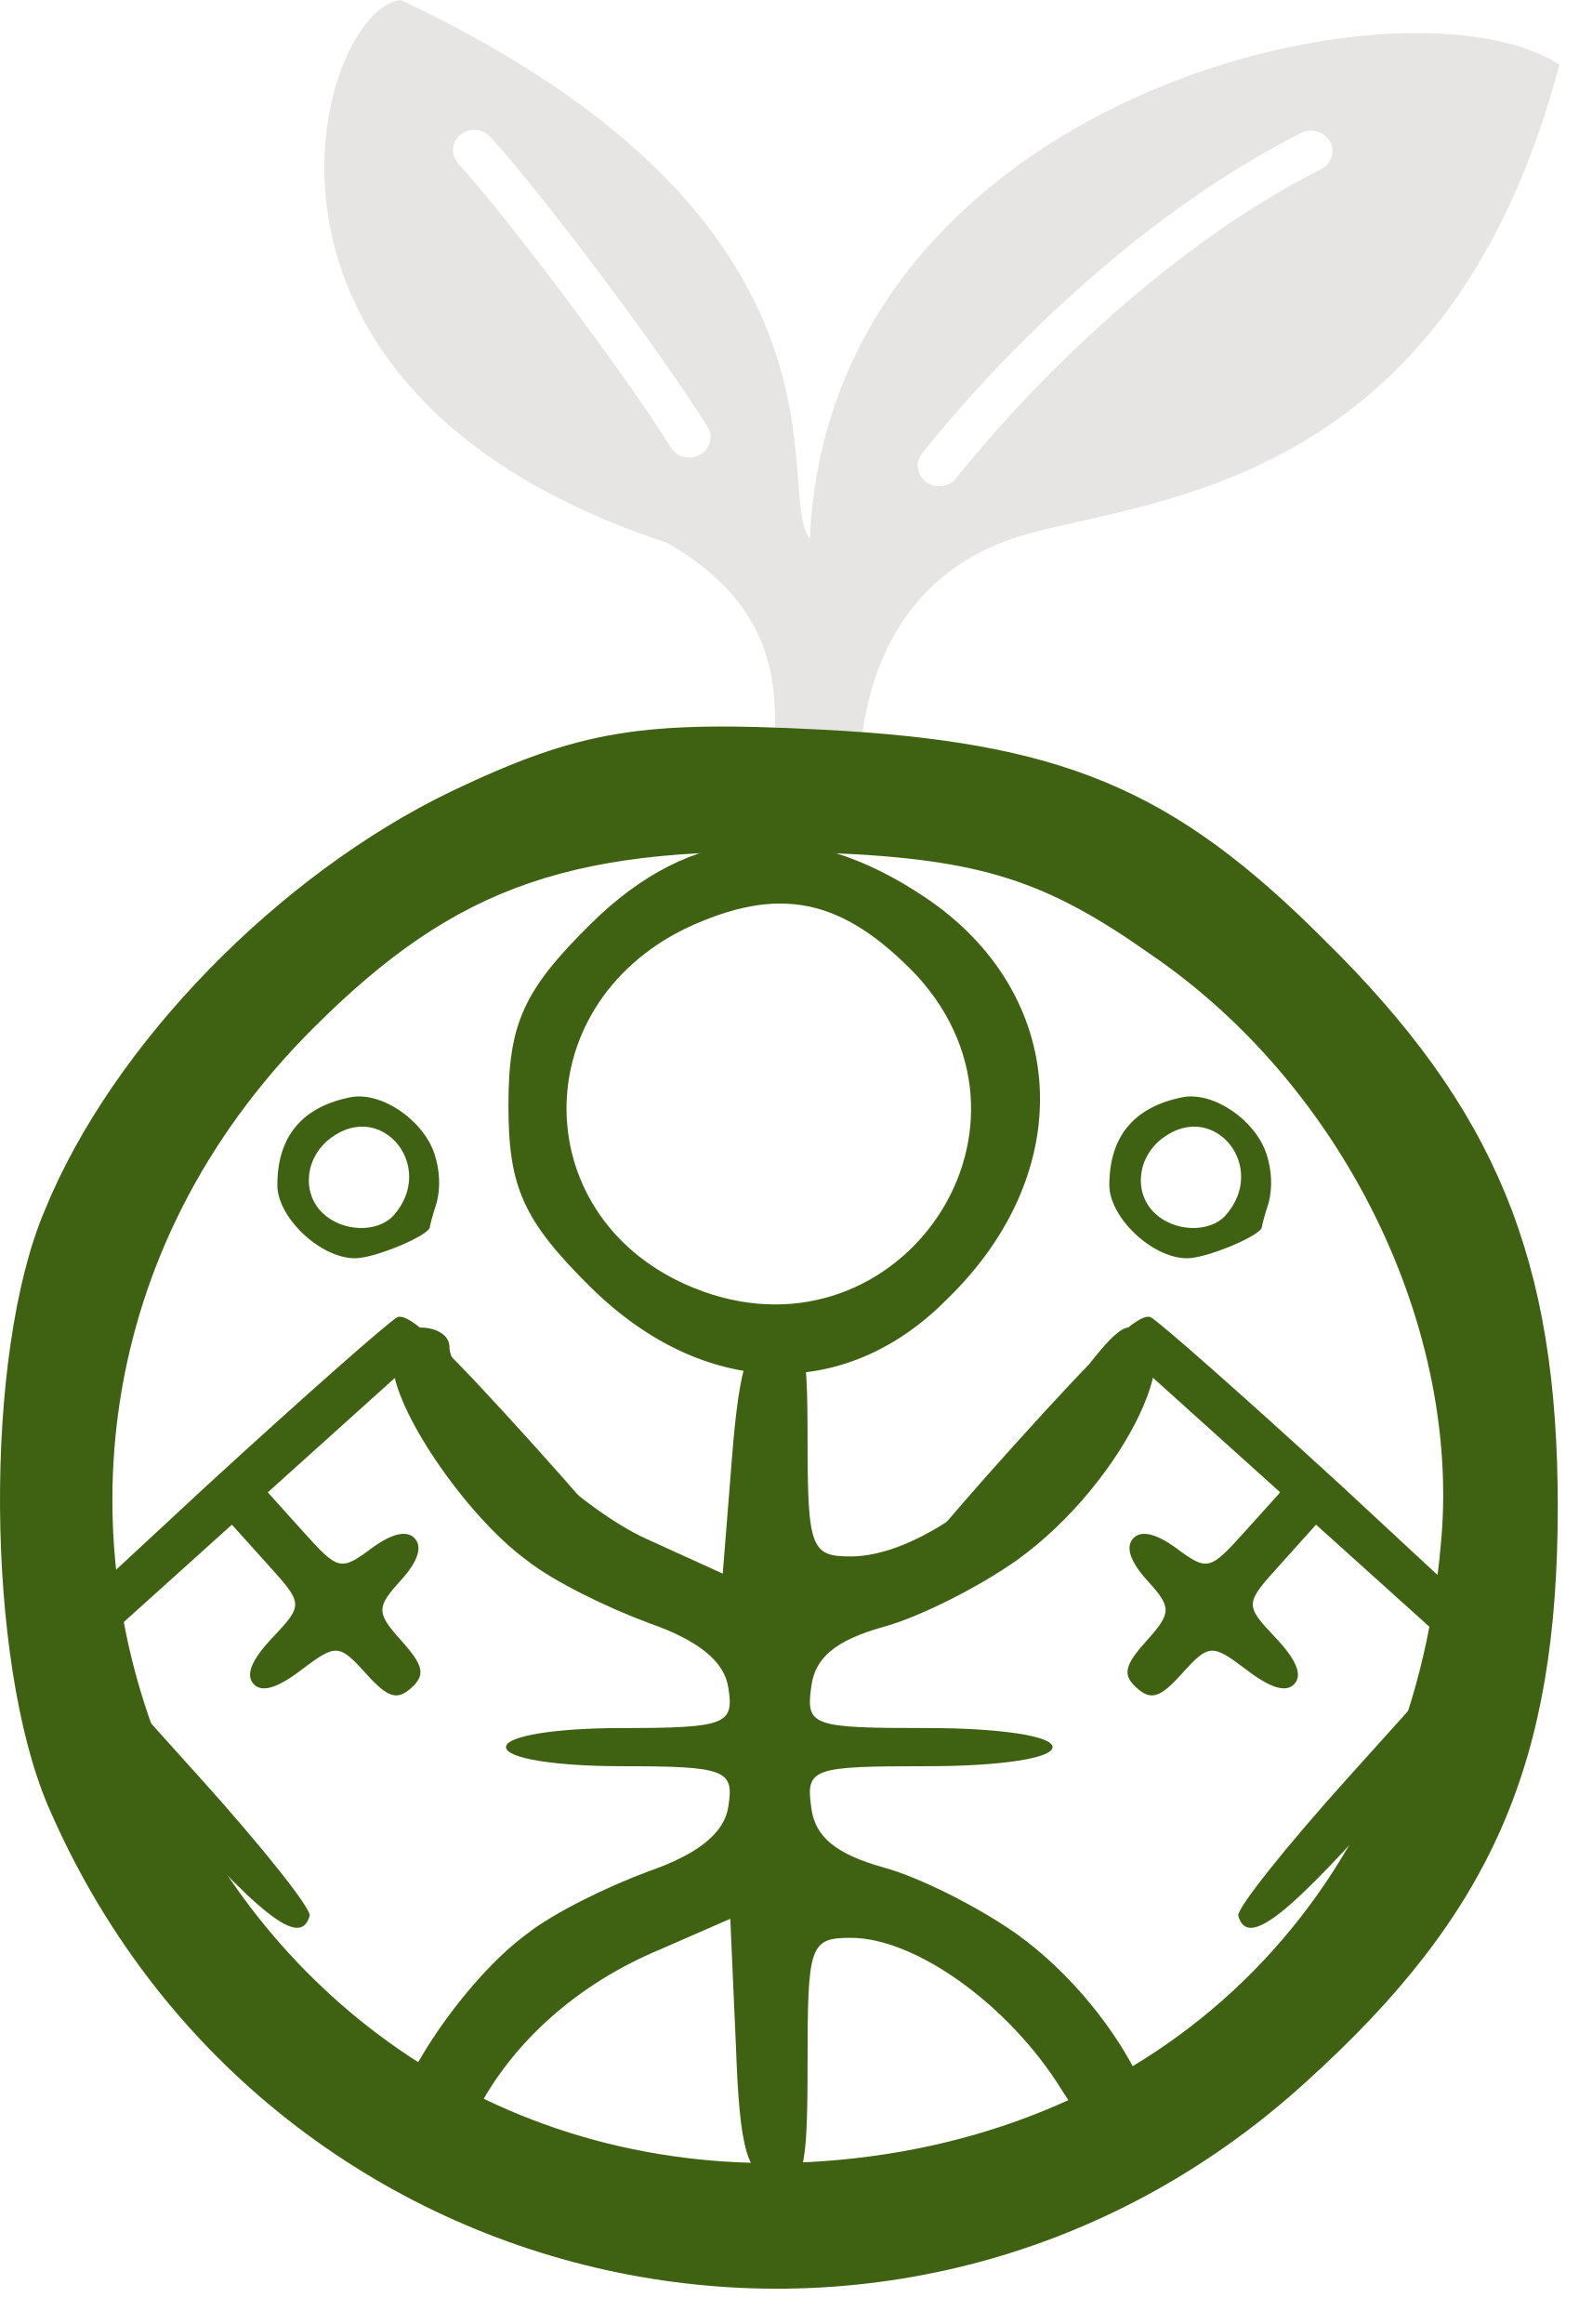
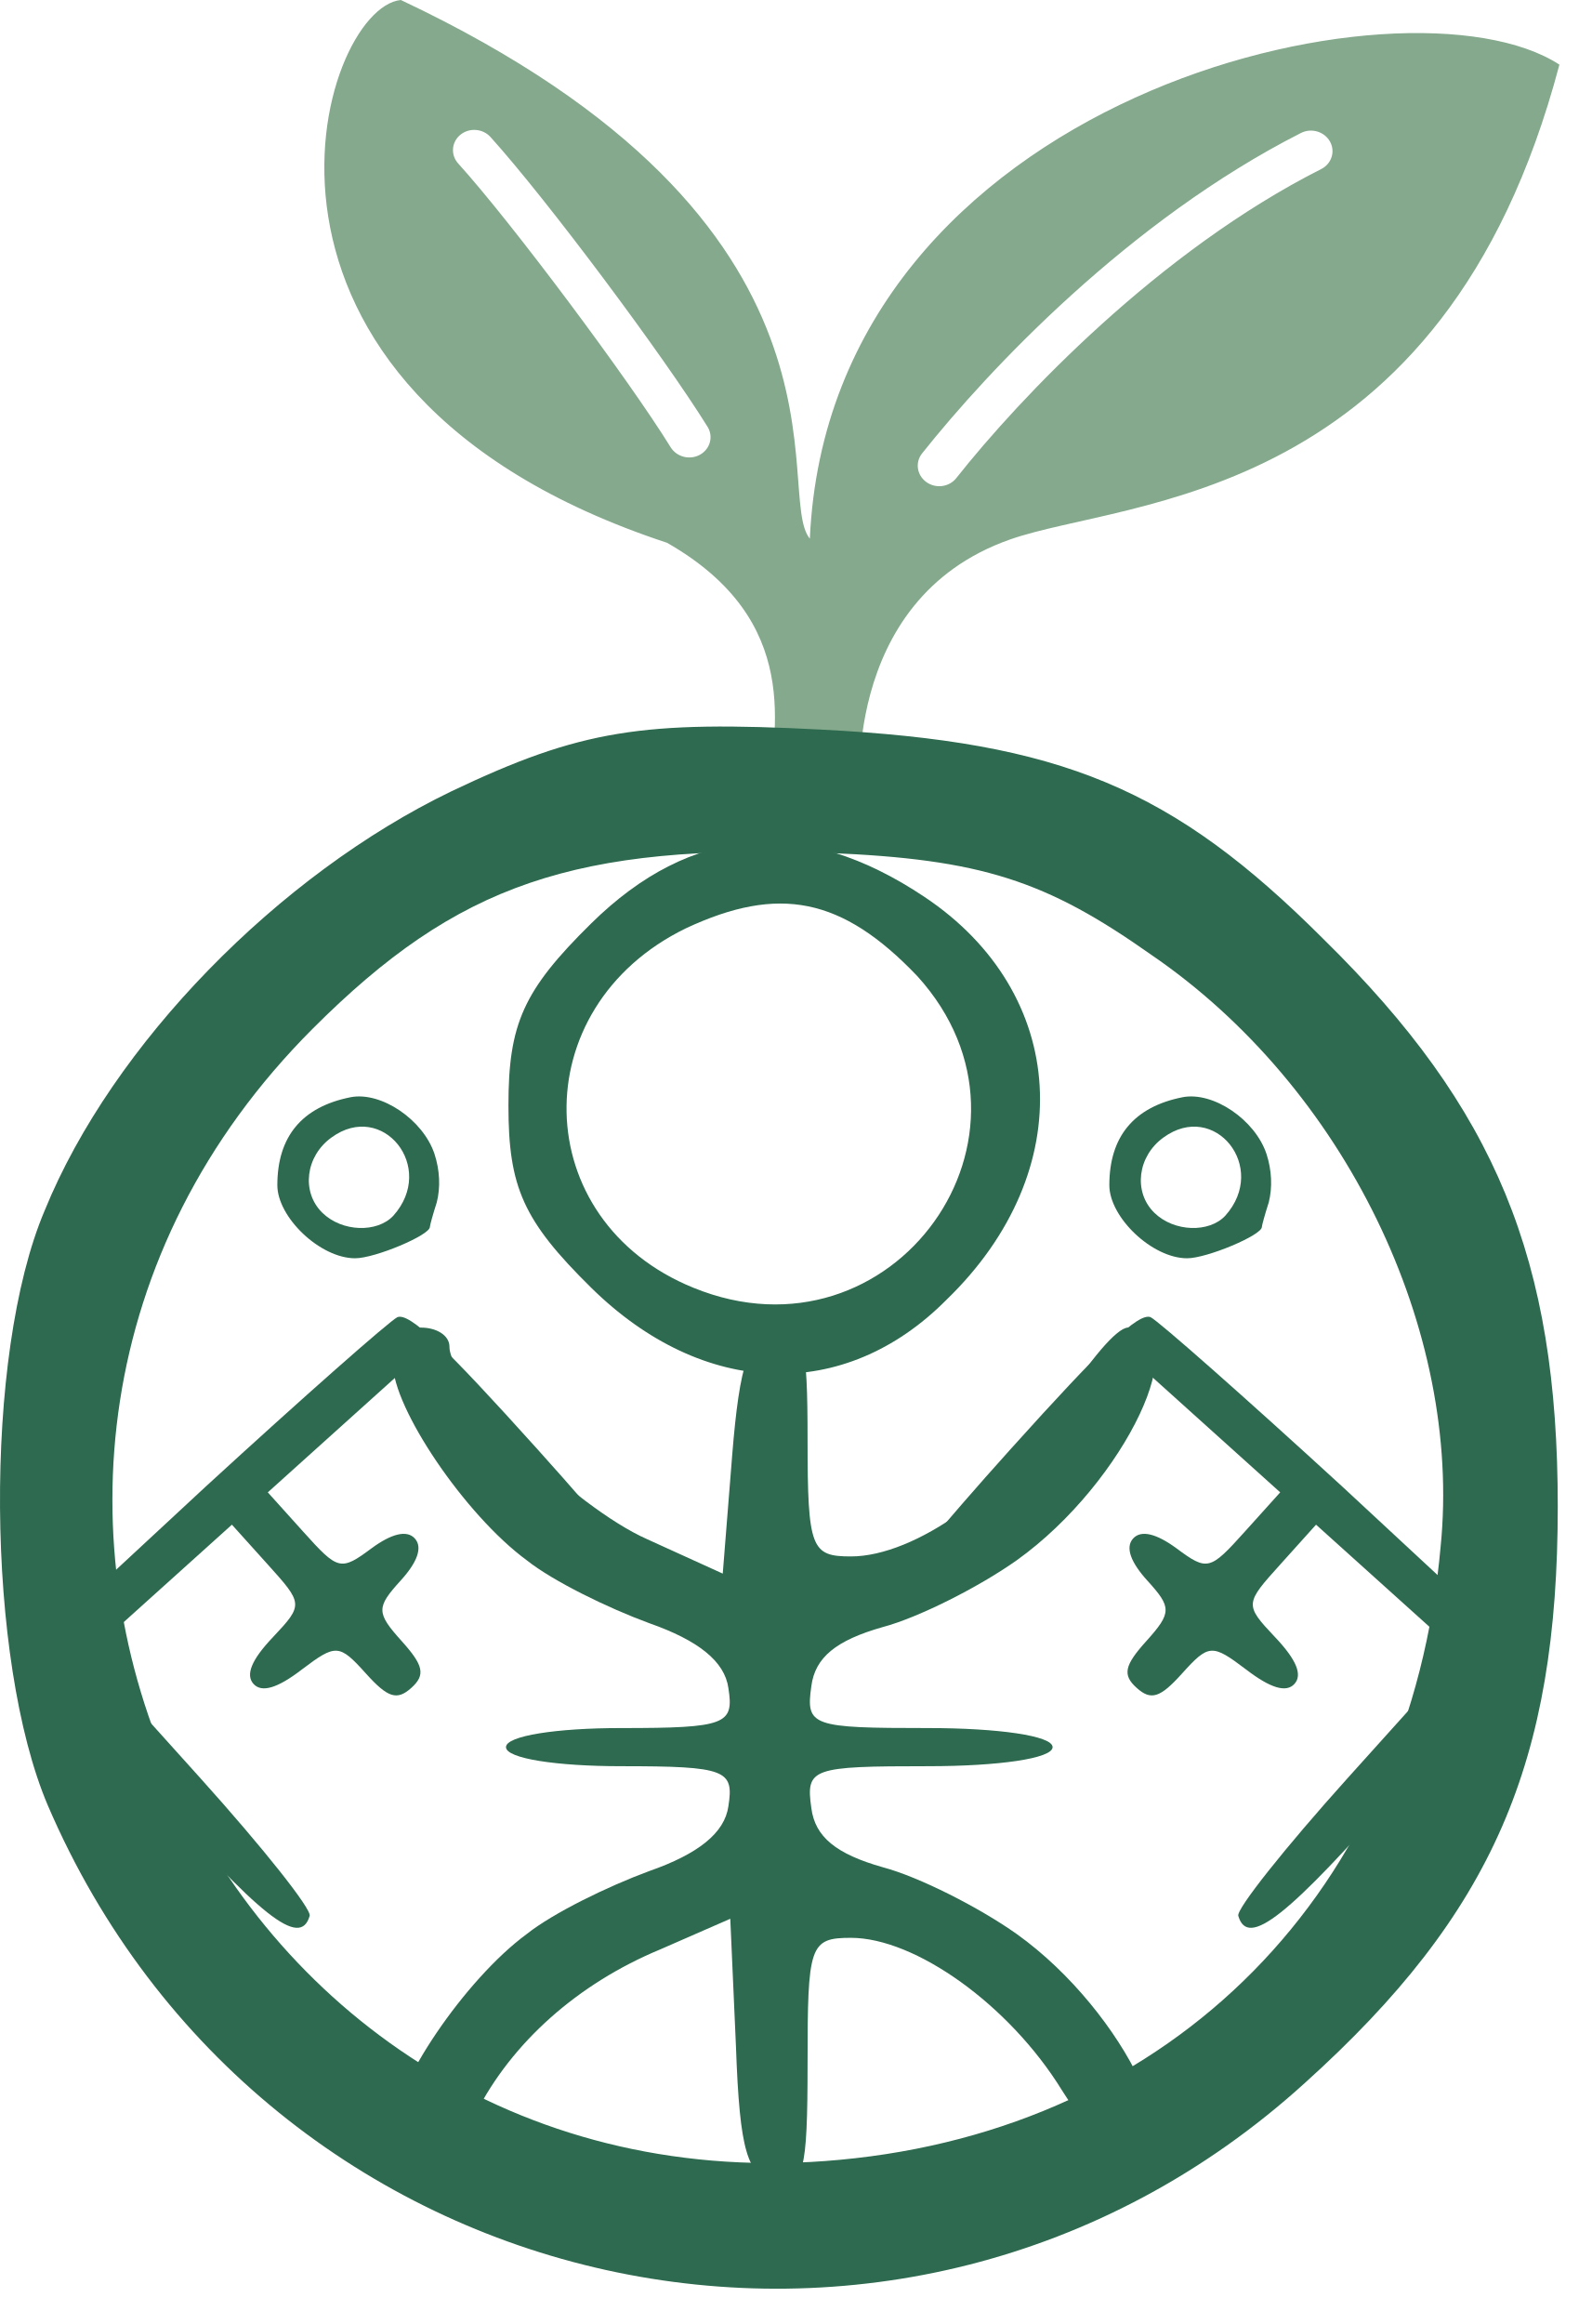
<svg xmlns="http://www.w3.org/2000/svg" width="37" height="54" viewBox="0 0 37 54" fill="none">
-   <path d="M26.741 30.605C26.924 30.694 28.922 32.456 31.196 34.541L35.307 38.356L32.574 41.518C29.933 44.535 28.999 45.279 28.78 44.516C28.732 44.36 29.869 42.93 31.313 41.325L33.921 38.429L32.254 36.928L30.587 35.427L29.762 36.344C28.936 37.261 28.917 37.281 29.632 38.038C30.136 38.568 30.274 38.918 30.086 39.126C29.898 39.335 29.536 39.234 28.956 38.788C28.171 38.194 28.092 38.198 27.472 38.886C26.966 39.449 26.751 39.52 26.418 39.219C26.084 38.919 26.132 38.698 26.639 38.136C27.239 37.469 27.233 37.35 26.664 36.724C26.285 36.307 26.147 35.957 26.335 35.749C26.523 35.54 26.885 35.641 27.34 35.974C28.063 36.512 28.121 36.489 28.928 35.593L29.754 34.676L28.191 33.269L26.628 31.862L24.02 34.758C21.956 37.051 21.33 37.619 21.026 37.496C20.803 37.409 20.615 37.24 20.609 37.121C20.622 36.981 21.891 35.446 23.486 33.674C25.644 31.278 26.457 30.5 26.741 30.605Z" fill="#3F6212" />
-   <path d="M9.237 30.605C9.054 30.694 7.055 32.456 4.782 34.541L0.67 38.356L3.403 41.518C6.045 44.535 6.979 45.279 7.197 44.516C7.245 44.36 6.109 42.93 4.664 41.325L2.056 38.429L3.723 36.928L5.39 35.427L6.216 36.344C7.042 37.261 7.06 37.281 6.346 38.038C5.841 38.568 5.704 38.918 5.891 39.126C6.079 39.335 6.442 39.234 7.021 38.788C7.807 38.194 7.886 38.198 8.505 38.886C9.012 39.449 9.226 39.52 9.56 39.219C9.893 38.919 9.845 38.698 9.339 38.136C8.738 37.469 8.745 37.35 9.313 36.724C9.693 36.307 9.83 35.957 9.642 35.749C9.455 35.54 9.092 35.641 8.638 35.974C7.915 36.512 7.856 36.489 7.05 35.593L6.224 34.676L7.787 33.269L9.35 31.862L11.958 34.758C14.022 37.051 14.647 37.619 14.952 37.496C15.175 37.409 15.362 37.24 15.368 37.121C15.356 36.981 14.086 35.446 12.491 33.674C10.334 31.278 9.52 30.5 9.237 30.605Z" fill="#3F6212" />
-   <path d="M13.741 21.456C12.157 23.015 11.817 23.795 11.817 25.689C11.817 27.582 12.157 28.362 13.741 29.922C16.343 32.483 19.623 32.595 21.999 30.2C25.11 27.192 24.828 23.071 21.49 20.843C18.662 18.95 16.06 19.173 13.741 21.456ZM21.32 22.681C24.658 26.357 20.755 31.815 16.116 29.922C12.27 28.362 12.157 23.405 15.947 21.567C18.096 20.565 19.567 20.843 21.32 22.681Z" fill="#3F6212" />
-   <path d="M9.132 31.69C9.132 32.709 10.796 35.191 12.242 36.254C12.855 36.741 14.126 37.362 15.089 37.716C16.228 38.115 16.842 38.602 16.929 39.223C17.061 40.065 16.885 40.153 14.432 40.153C12.943 40.153 11.76 40.331 11.76 40.596C11.76 40.862 12.943 41.039 14.432 41.039C16.885 41.039 17.061 41.128 16.929 41.97C16.842 42.59 16.228 43.078 15.089 43.476C14.126 43.831 12.855 44.451 12.242 44.939C10.796 46.002 9.132 48.483 9.132 49.503C9.132 50.743 10.358 50.522 11.059 49.104C11.892 47.464 13.425 46.091 15.352 45.293L16.973 44.584L17.105 47.553C17.192 49.99 17.367 50.566 18.024 50.699C18.681 50.832 18.769 50.477 18.769 47.952C18.769 45.205 18.813 45.027 19.777 45.027C21.266 45.027 23.456 46.578 24.683 48.572C25.296 49.547 25.953 50.344 26.216 50.344C27.837 50.344 26.172 46.755 23.631 44.939C22.755 44.318 21.354 43.609 20.521 43.388C19.426 43.078 18.944 42.679 18.857 42.014C18.725 41.084 18.857 41.039 21.573 41.039C23.194 41.039 24.464 40.862 24.464 40.596C24.464 40.331 23.194 40.153 21.573 40.153C18.857 40.153 18.725 40.109 18.857 39.178C18.944 38.514 19.426 38.115 20.521 37.805C21.354 37.583 22.755 36.874 23.631 36.254C26.172 34.437 27.837 30.848 26.216 30.848C25.953 30.848 25.296 31.646 24.683 32.621C23.456 34.614 21.266 36.165 19.777 36.165C18.857 36.165 18.769 35.988 18.769 33.462C18.769 31.158 18.681 30.804 18.024 30.937C17.411 31.025 17.192 31.646 17.017 33.817L16.798 36.564L15.046 35.767C13.337 35.013 10.446 32.178 10.446 31.291C10.446 31.025 10.139 30.848 9.789 30.848C9.438 30.848 9.132 31.203 9.132 31.69Z" fill="#3F6212" />
-   <path d="M29.435 26.812C29.169 26.015 28.194 25.357 27.485 25.495C26.35 25.72 25.783 26.413 25.783 27.539C25.783 28.284 26.776 29.237 27.591 29.237C28.052 29.237 29.328 28.7 29.328 28.509C29.328 28.474 29.399 28.215 29.488 27.938C29.576 27.591 29.559 27.193 29.435 26.812ZM28.477 28.249C28.105 28.648 27.29 28.63 26.829 28.18C26.333 27.695 26.439 26.863 27.042 26.43C28.229 25.564 29.488 27.123 28.477 28.249Z" fill="#3F6212" />
-   <path d="M10.098 26.812C9.832 26.015 8.857 25.357 8.148 25.495C7.014 25.72 6.446 26.413 6.446 27.539C6.446 28.284 7.439 29.237 8.254 29.237C8.715 29.237 9.991 28.7 9.991 28.509C9.991 28.474 10.062 28.215 10.151 27.938C10.24 27.591 10.222 27.193 10.098 26.812ZM9.141 28.249C8.768 28.648 7.953 28.63 7.492 28.18C6.996 27.695 7.102 26.863 7.705 26.43C8.892 25.564 10.151 27.123 9.141 28.249Z" fill="#3F6212" />
-   <path d="M18.822 12.517C17.959 11.475 20.372 5.214 9.316 3.39795e-05C7.421 0.185 4.649 9.037 15.503 12.612C18.691 14.431 17.976 17.015 17.868 18.474L19.994 18.631C19.994 18.631 19.467 13.941 23.478 12.534C26.207 11.577 33.535 11.749 36.243 1.502C32.7 -0.806 19.288 2.187 18.822 12.517ZM16.27 10.565C16.034 10.697 15.729 10.62 15.588 10.394C14.617 8.821 11.88 5.155 10.65 3.8C10.469 3.601 10.492 3.302 10.699 3.132C10.906 2.962 11.221 2.985 11.4 3.184C12.706 4.629 15.412 8.254 16.445 9.917C16.585 10.143 16.506 10.433 16.27 10.565ZM30.709 3.927C26.929 5.837 23.703 9.242 22.224 11.111C22.059 11.319 21.747 11.359 21.528 11.2C21.309 11.041 21.265 10.745 21.43 10.536C22.976 8.592 26.244 5.117 30.236 3.09C30.478 2.967 30.779 3.056 30.91 3.287C31.04 3.518 30.95 3.804 30.709 3.927Z" fill="#E7E5E4" />
-   <path d="M10.493 18.386C6.482 20.319 2.615 24.259 1.039 28.126C-0.393 31.492 -0.322 38.583 1.111 41.949C6.124 53.623 20.95 56.917 30.332 48.395C34.701 44.456 36.205 40.946 36.205 35.002C36.205 29.272 34.773 25.762 30.762 21.823C27.252 18.314 24.674 17.24 19.088 16.953C14.934 16.738 13.501 16.953 10.493 18.386ZM26.751 22.181C31.263 25.261 33.985 30.919 33.483 35.933C32.767 43.954 27.252 49.469 19.517 50.185C4.978 51.546 -3.043 34.214 7.27 23.9C10.636 20.534 13.358 19.603 19.231 19.818C22.812 19.961 24.316 20.463 26.751 22.181Z" fill="#3F6212" />
+   <path d="M26.741 30.605C26.924 30.694 28.922 32.456 31.196 34.541L35.307 38.356L32.574 41.518C29.933 44.535 28.999 45.279 28.78 44.516C28.732 44.36 29.869 42.93 31.313 41.325L33.921 38.429L32.254 36.928L30.587 35.427L29.762 36.344C28.936 37.261 28.917 37.281 29.632 38.038C30.136 38.568 30.274 38.918 30.086 39.126C29.898 39.335 29.536 39.234 28.956 38.788C28.171 38.194 28.092 38.198 27.472 38.886C26.966 39.449 26.751 39.52 26.418 39.219C26.084 38.919 26.132 38.698 26.639 38.136C27.239 37.469 27.233 37.35 26.664 36.724C26.285 36.307 26.147 35.957 26.335 35.749C26.523 35.54 26.885 35.641 27.34 35.974C28.063 36.512 28.121 36.489 28.928 35.593L29.754 34.676L28.191 33.269L26.628 31.862L24.02 34.758C21.956 37.051 21.33 37.619 21.026 37.496C20.803 37.409 20.615 37.24 20.609 37.121C20.622 36.981 21.891 35.446 23.486 33.674C25.644 31.278 26.457 30.5 26.741 30.605Z" fill="#2D6A4F" />
+   <path d="M9.237 30.605C9.054 30.694 7.055 32.456 4.782 34.541L0.67 38.356L3.403 41.518C6.045 44.535 6.979 45.279 7.197 44.516C7.245 44.36 6.109 42.93 4.664 41.325L2.056 38.429L3.723 36.928L5.39 35.427L6.216 36.344C7.042 37.261 7.06 37.281 6.346 38.038C5.841 38.568 5.704 38.918 5.891 39.126C6.079 39.335 6.442 39.234 7.021 38.788C7.807 38.194 7.886 38.198 8.505 38.886C9.012 39.449 9.226 39.52 9.56 39.219C9.893 38.919 9.845 38.698 9.339 38.136C8.738 37.469 8.745 37.35 9.313 36.724C9.693 36.307 9.83 35.957 9.642 35.749C9.455 35.54 9.092 35.641 8.638 35.974C7.915 36.512 7.856 36.489 7.05 35.593L6.224 34.676L7.787 33.269L9.35 31.862L11.958 34.758C14.022 37.051 14.647 37.619 14.952 37.496C15.175 37.409 15.362 37.24 15.368 37.121C15.356 36.981 14.086 35.446 12.491 33.674C10.334 31.278 9.52 30.5 9.237 30.605Z" fill="#2D6A4F" />
+   <path d="M13.741 21.456C12.157 23.015 11.817 23.795 11.817 25.689C11.817 27.582 12.157 28.362 13.741 29.922C16.343 32.483 19.623 32.595 21.999 30.2C25.11 27.192 24.828 23.071 21.49 20.843C18.662 18.95 16.06 19.173 13.741 21.456ZM21.32 22.681C24.658 26.357 20.755 31.815 16.116 29.922C12.27 28.362 12.157 23.405 15.947 21.567C18.096 20.565 19.567 20.843 21.32 22.681Z" fill="#2D6A4F" />
+   <path d="M9.132 31.69C9.132 32.709 10.796 35.191 12.242 36.254C12.855 36.741 14.126 37.362 15.089 37.716C16.228 38.115 16.842 38.602 16.929 39.223C17.061 40.065 16.885 40.153 14.432 40.153C12.943 40.153 11.76 40.331 11.76 40.596C11.76 40.862 12.943 41.039 14.432 41.039C16.885 41.039 17.061 41.128 16.929 41.97C16.842 42.59 16.228 43.078 15.089 43.476C14.126 43.831 12.855 44.451 12.242 44.939C10.796 46.002 9.132 48.483 9.132 49.503C9.132 50.743 10.358 50.522 11.059 49.104C11.892 47.464 13.425 46.091 15.352 45.293L16.973 44.584L17.105 47.553C17.192 49.99 17.367 50.566 18.024 50.699C18.681 50.832 18.769 50.477 18.769 47.952C18.769 45.205 18.813 45.027 19.777 45.027C21.266 45.027 23.456 46.578 24.683 48.572C25.296 49.547 25.953 50.344 26.216 50.344C27.837 50.344 26.172 46.755 23.631 44.939C22.755 44.318 21.354 43.609 20.521 43.388C19.426 43.078 18.944 42.679 18.857 42.014C18.725 41.084 18.857 41.039 21.573 41.039C23.194 41.039 24.464 40.862 24.464 40.596C24.464 40.331 23.194 40.153 21.573 40.153C18.857 40.153 18.725 40.109 18.857 39.178C18.944 38.514 19.426 38.115 20.521 37.805C21.354 37.583 22.755 36.874 23.631 36.254C26.172 34.437 27.837 30.848 26.216 30.848C25.953 30.848 25.296 31.646 24.683 32.621C23.456 34.614 21.266 36.165 19.777 36.165C18.857 36.165 18.769 35.988 18.769 33.462C18.769 31.158 18.681 30.804 18.024 30.937C17.411 31.025 17.192 31.646 17.017 33.817L16.798 36.564L15.046 35.767C13.337 35.013 10.446 32.178 10.446 31.291C10.446 31.025 10.139 30.848 9.789 30.848C9.438 30.848 9.132 31.203 9.132 31.69Z" fill="#2D6A4F" />
+   <path d="M29.435 26.812C29.169 26.015 28.194 25.357 27.485 25.495C26.35 25.72 25.783 26.413 25.783 27.539C25.783 28.284 26.776 29.237 27.591 29.237C28.052 29.237 29.328 28.7 29.328 28.509C29.328 28.474 29.399 28.215 29.488 27.938C29.576 27.591 29.559 27.193 29.435 26.812ZM28.477 28.249C28.105 28.648 27.29 28.63 26.829 28.18C26.333 27.695 26.439 26.863 27.042 26.43C28.229 25.564 29.488 27.123 28.477 28.249Z" fill="#2D6A4F" />
+   <path d="M10.098 26.812C9.832 26.015 8.857 25.357 8.148 25.495C7.014 25.72 6.446 26.413 6.446 27.539C6.446 28.284 7.439 29.237 8.254 29.237C8.715 29.237 9.991 28.7 9.991 28.509C9.991 28.474 10.062 28.215 10.151 27.938C10.24 27.591 10.222 27.193 10.098 26.812ZM9.141 28.249C8.768 28.648 7.953 28.63 7.492 28.18C6.996 27.695 7.102 26.863 7.705 26.43C8.892 25.564 10.151 27.123 9.141 28.249Z" fill="#2D6A4F" />
+   <path d="M18.822 12.517C17.959 11.475 20.372 5.214 9.316 3.39795e-05C7.421 0.185 4.649 9.037 15.503 12.612C18.691 14.431 17.976 17.015 17.868 18.474L19.994 18.631C19.994 18.631 19.467 13.941 23.478 12.534C26.207 11.577 33.535 11.749 36.243 1.502C32.7 -0.806 19.288 2.187 18.822 12.517ZM16.27 10.565C16.034 10.697 15.729 10.62 15.588 10.394C14.617 8.821 11.88 5.155 10.65 3.8C10.469 3.601 10.492 3.302 10.699 3.132C10.906 2.962 11.221 2.985 11.4 3.184C12.706 4.629 15.412 8.254 16.445 9.917C16.585 10.143 16.506 10.433 16.27 10.565ZM30.709 3.927C26.929 5.837 23.703 9.242 22.224 11.111C22.059 11.319 21.747 11.359 21.528 11.2C21.309 11.041 21.265 10.745 21.43 10.536C22.976 8.592 26.244 5.117 30.236 3.09C30.478 2.967 30.779 3.056 30.91 3.287C31.04 3.518 30.95 3.804 30.709 3.927Z" fill="#84A98C" />
+   <path d="M10.493 18.386C6.482 20.319 2.615 24.259 1.039 28.126C-0.393 31.492 -0.322 38.583 1.111 41.949C6.124 53.623 20.95 56.917 30.332 48.395C34.701 44.456 36.205 40.946 36.205 35.002C36.205 29.272 34.773 25.762 30.762 21.823C27.252 18.314 24.674 17.24 19.088 16.953C14.934 16.738 13.501 16.953 10.493 18.386ZM26.751 22.181C31.263 25.261 33.985 30.919 33.483 35.933C32.767 43.954 27.252 49.469 19.517 50.185C4.978 51.546 -3.043 34.214 7.27 23.9C10.636 20.534 13.358 19.603 19.231 19.818C22.812 19.961 24.316 20.463 26.751 22.181Z" fill="#2D6A4F" />
</svg>
